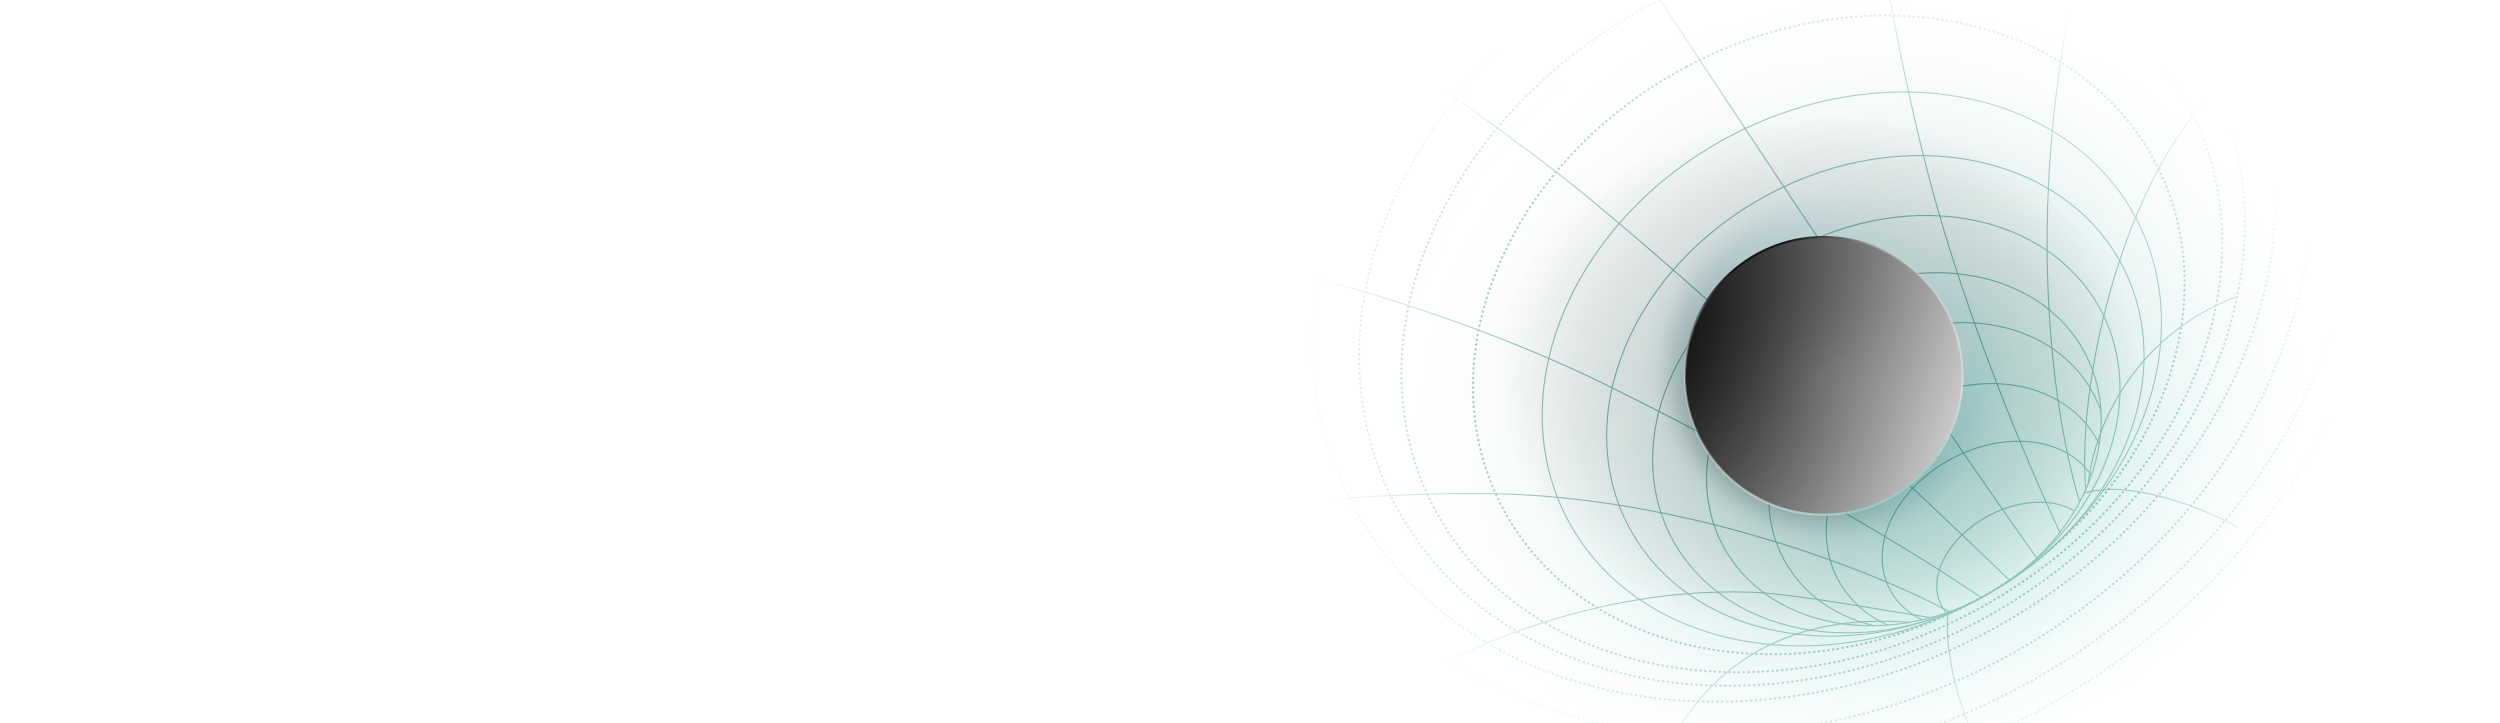
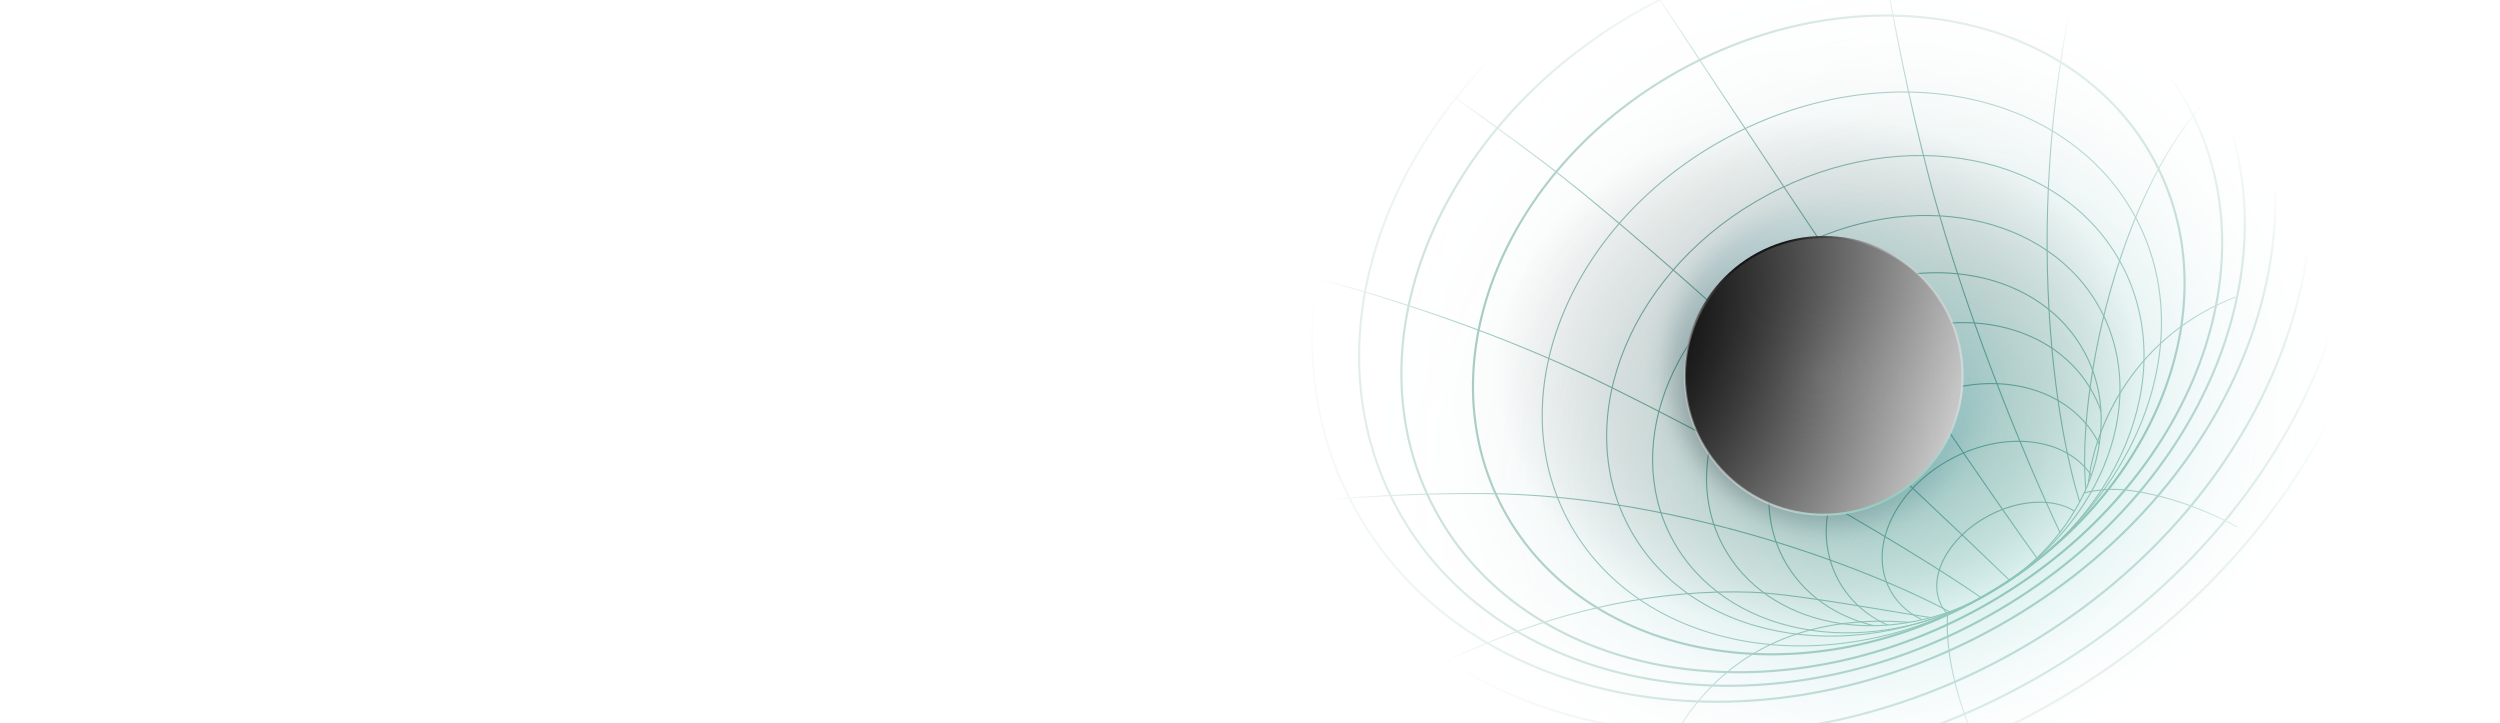
<svg xmlns="http://www.w3.org/2000/svg" width="1385" height="400" viewBox="0 0 1385 400" fill="none">
  <rect x="-21.383" y="-4.084" width="1438.36" height="419.416" fill="white" />
  <mask id="mask0_1167_52875" style="mask-type:alpha" maskUnits="userSpaceOnUse" x="945" y="151" width="220" height="196">
    <ellipse rx="92.755" ry="113.586" transform="matrix(-0.471323 -0.881961 -0.881961 0.471323 1054.74 248.868)" fill="#D9D9D9" />
  </mask>
  <g mask="url(#mask0_1167_52875)">
    <ellipse rx="81.418" ry="97.263" transform="matrix(-0.471323 -0.881961 -0.881961 0.471323 1073.95 263.947)" stroke="#6AA99B" stroke-width="0.605" stroke-linecap="round" />
    <ellipse rx="66.571" ry="81.522" transform="matrix(-0.471323 -0.881961 -0.881961 0.471323 1090.19 282.677)" stroke="#6AA99B" stroke-width="0.605" stroke-linecap="round" />
    <ellipse rx="48.011" ry="64.176" transform="matrix(-0.471323 -0.881961 -0.881961 0.471323 1103.69 296.511)" stroke="#6AA99B" stroke-width="0.605" stroke-linecap="round" />
    <ellipse rx="31.667" ry="46.393" transform="matrix(-0.471323 -0.881961 -0.881961 0.471323 1116.53 313.681)" stroke="#6AA99B" stroke-width="0.605" stroke-linecap="round" />
  </g>
  <ellipse rx="109.585" ry="134.572" transform="matrix(-0.471323 -0.881961 -0.881961 0.471323 1045.01 234.992)" stroke="#6AA99B" stroke-width="0.605" stroke-linecap="round" />
  <ellipse rx="92.755" ry="113.586" transform="matrix(-0.471323 -0.881961 -0.881961 0.471323 1054.75 248.87)" stroke="#6AA99B" stroke-width="0.605" stroke-linecap="round" />
  <ellipse rx="126.287" ry="154.649" transform="matrix(-0.471323 -0.881961 -0.881961 0.471323 1038.94 219.296)" stroke="#6AA99B" stroke-width="0.605" stroke-linecap="round" />
  <ellipse rx="145.557" ry="178.206" transform="matrix(-0.471323 -0.881961 -0.881961 0.471323 1025.92 204.404)" stroke="#6AA99B" stroke-width="0.605" stroke-linecap="round" />
-   <ellipse rx="168.2" ry="204.564" transform="matrix(-0.471323 -0.881961 -0.881961 0.471323 1013.15 185.55)" stroke="#6AA99B" stroke-width="1.21" stroke-linecap="round" stroke-dasharray="0.24 2.42" />
-   <ellipse rx="190.476" ry="236.775" transform="matrix(-0.471323 -0.881961 -0.881961 0.471323 1003.73 170.726)" stroke="#6AA99B" stroke-width="1.21" stroke-linecap="round" stroke-dasharray="0.24 2.42" />
-   <ellipse rx="208.083" ry="254.91" transform="matrix(-0.471323 -0.881961 -0.881961 0.471323 998.293 160.551)" stroke="#6AA99B" stroke-width="1.21" stroke-linecap="round" stroke-dasharray="0.24 2.42" />
-   <ellipse rx="227.676" ry="276.898" transform="matrix(-0.471323 -0.881961 -0.881961 0.471323 993.759 149.27)" stroke="#6AA99B" stroke-width="1.21" stroke-linecap="round" stroke-dasharray="0.24 2.42" />
-   <ellipse rx="244.714" ry="297.62" transform="matrix(-0.471323 -0.881961 -0.881961 0.471323 993.758 149.269)" stroke="#6AA99B" stroke-width="1.21" stroke-linecap="round" stroke-dasharray="0.24 2.42" />
-   <ellipse rx="266.744" ry="324.413" transform="matrix(-0.471323 -0.881961 -0.881961 0.471323 992.712 145.763)" stroke="#6AA99B" stroke-width="1.21" stroke-linecap="round" stroke-dasharray="0.24 2.42" />
-   <ellipse rx="283.164" ry="344.383" transform="matrix(-0.471323 -0.881961 -0.881961 0.471323 992.72 145.76)" stroke="#6AA99B" stroke-width="1.21" stroke-linecap="round" stroke-dasharray="0.24 2.42" />
+   <ellipse rx="168.2" ry="204.564" transform="matrix(-0.471323 -0.881961 -0.881961 0.471323 1013.15 185.55)" stroke="#6AA99B" stroke-width="1.21" stroke-linecap="round" strokeDasharray="0.24 2.42" />
+   <ellipse rx="190.476" ry="236.775" transform="matrix(-0.471323 -0.881961 -0.881961 0.471323 1003.73 170.726)" stroke="#6AA99B" stroke-width="1.21" stroke-linecap="round" strokeDasharray="0.24 2.42" />
+   <ellipse rx="208.083" ry="254.91" transform="matrix(-0.471323 -0.881961 -0.881961 0.471323 998.293 160.551)" stroke="#6AA99B" stroke-width="1.21" stroke-linecap="round" strokeDasharray="0.24 2.42" />
+   <ellipse rx="227.676" ry="276.898" transform="matrix(-0.471323 -0.881961 -0.881961 0.471323 993.759 149.27)" stroke="#6AA99B" stroke-width="1.21" stroke-linecap="round" strokeDasharray="0.24 2.42" />
+   <ellipse rx="244.714" ry="297.62" transform="matrix(-0.471323 -0.881961 -0.881961 0.471323 993.758 149.269)" stroke="#6AA99B" stroke-width="1.21" stroke-linecap="round" strokeDasharray="0.24 2.42" />
+   <ellipse rx="266.744" ry="324.413" transform="matrix(-0.471323 -0.881961 -0.881961 0.471323 992.712 145.763)" stroke="#6AA99B" stroke-width="1.21" stroke-linecap="round" strokeDasharray="0.24 2.42" />
+   <ellipse rx="283.164" ry="344.383" transform="matrix(-0.471323 -0.881961 -0.881961 0.471323 992.72 145.76)" stroke="#6AA99B" stroke-width="1.21" stroke-linecap="round" strokeDasharray="0.24 2.42" />
  <mask id="mask1_1167_52875" style="mask-type:alpha" maskUnits="userSpaceOnUse" x="652" y="-174" width="674" height="630">
    <path d="M839.26 -108.866C737.023 -54.236 438.725 330.678 915.406 455.616C925.099 379.225 997.378 344.56 1029.74 346.451C1051.93 347.749 1075.95 342.709 1098.46 330.678C1131.65 312.941 1154.03 284.037 1161.41 253.994C1166.33 233.957 1195.07 153.12 1325.88 149.042C1325.88 -305.509 941.51 -163.483 839.26 -108.866Z" fill="#ADEFF3" />
  </mask>
  <g mask="url(#mask1_1167_52875)">
    <path d="M735.044 406.888C773.948 376.115 865.275 324.5 970.347 328.079C996.867 328.982 1061.69 341.533 1073.91 342.649" stroke="#6AA99B" stroke-width="0.605" stroke-linecap="round" />
    <path d="M1156.77 269.708C1159.54 235.964 1183.3 185.629 1238.45 164.602" stroke="#6AA99B" stroke-width="0.605" stroke-linecap="round" />
    <path d="M1155.79 273.75C1148.8 208.778 1182.22 68.227 1250.97 32.953" stroke="#6AA99B" stroke-width="0.605" stroke-linecap="round" />
    <path d="M1153.33 281.77C1136.83 231.978 1115.71 93.699 1163.23 -61.08" stroke="#6AA99B" stroke-width="0.605" stroke-linecap="round" />
    <path d="M1144.23 301.202C1129.29 270.69 1090.66 182.176 1068.68 98.287C1046.71 14.399 1033.84 -78.044 1030.16 -113.779" stroke="#6AA99B" stroke-width="0.605" stroke-linecap="round" />
    <path d="M1115.36 323.479C1057.46 267.446 919.969 138.826 855.368 90.073C790.768 41.32 685.236 -30.456 640.545 -60.25" stroke="#6AA99B" stroke-width="0.605" stroke-linecap="round" />
    <path d="M1100.86 333.451C1078 316.861 997.268 266.5 892.447 214.496C787.625 162.493 666.62 136.965 619.221 130.701" stroke="#6AA99B" stroke-width="0.605" stroke-linecap="round" />
    <path d="M1084.4 341.355C1046.82 319.857 935 273.82 820.834 273.413C706.667 273.005 624.293 292.54 597.376 302.359" stroke="#6AA99B" stroke-width="0.605" stroke-linecap="round" />
    <path d="M911.686 452.035C918.425 412.906 953.674 332.291 1066.65 345.626" stroke="#6AA99B" stroke-width="0.605" stroke-linecap="round" />
    <path d="M840.334 -122.682C901.783 -24.835 1078.08 239.875 1130.9 312.598" stroke="#6AA99B" stroke-width="0.605" stroke-linecap="round" />
  </g>
  <mask id="mask2_1167_52875" style="mask-type:alpha" maskUnits="userSpaceOnUse" x="880" y="194" width="411" height="293">
    <path d="M1217.78 425.287C975.281 563.349 814.634 433.701 907.185 374.523C949.729 356.897 989.005 339.595 1015.21 344.643C1041.16 349.641 1070.94 345.383 1098.47 330.673C1153.79 301.106 1179.07 240.512 1154.93 195.331C1376.64 182.346 1273.11 395.72 1217.78 425.287Z" fill="#ADEFF3" />
  </mask>
  <g mask="url(#mask2_1167_52875)">
    <path d="M1113.2 446.827C1099.94 427.697 1073.64 374.004 1079.66 333.539" stroke="#6AA99B" stroke-width="0.605" stroke-linecap="round" />
    <path d="M1239.05 291.812C1229.62 286.295 1204.29 274.519 1178.51 271.557C1152.72 268.595 1133.64 280.923 1127.32 287.457" stroke="#6AA99B" stroke-width="0.605" stroke-linecap="round" />
  </g>
  <g filter="url(#filter0_f_1167_52875)">
    <path d="M1185.85 267.292C1151.85 310.738 1104.2 345.621 1050.74 365.897C977.589 373.817 896.4 316.528 916.248 238.436C933.588 170.193 1002.76 113.332 1078.49 113.194C1154.21 113.06 1199.73 198.262 1185.85 267.292H1185.85Z" fill="url(#paint0_linear_1167_52875)" fill-opacity="0.6" />
  </g>
  <g filter="url(#filter1_f_1167_52875)">
    <circle cx="1014.62" cy="201.242" r="89.504" transform="rotate(132.348 1014.62 201.242)" fill="url(#paint1_linear_1167_52875)" />
  </g>
  <circle cx="1010.35" cy="208.233" r="76.93" fill="url(#paint2_linear_1167_52875)" stroke="url(#paint3_linear_1167_52875)" stroke-width="1.21" />
  <rect y="-2.475" width="1384.04" height="406.432" fill="url(#paint4_radial_1167_52875)" />
  <defs>
    <filter id="filter0_f_1167_52875" x="749.966" y="-50.051" width="601.611" height="579.925" filterUnits="userSpaceOnUse" color-interpolation-filters="sRGB">
      <feFlood flood-opacity="0" result="BackgroundImageFix" />
      <feBlend mode="normal" in="SourceGraphic" in2="BackgroundImageFix" result="shape" />
      <feGaussianBlur stdDeviation="81.622" result="effect1_foregroundBlur_1167_52875" />
    </filter>
    <filter id="filter1_f_1167_52875" x="911.8" y="98.423" width="205.635" height="205.637" filterUnits="userSpaceOnUse" color-interpolation-filters="sRGB">
      <feFlood flood-opacity="0" result="BackgroundImageFix" />
      <feBlend mode="normal" in="SourceGraphic" in2="BackgroundImageFix" result="shape" />
      <feGaussianBlur stdDeviation="6.657" result="effect1_foregroundBlur_1167_52875" />
    </filter>
    <linearGradient id="paint0_linear_1167_52875" x1="985.061" y1="2.953" x2="1190.54" y2="344.252" gradientUnits="userSpaceOnUse">
      <stop stopColor="#39617D" stop-opacity="0.32" />
      <stop offset="1" stop-color="#00DEC3" />
    </linearGradient>
    <linearGradient id="paint1_linear_1167_52875" x1="1125.34" y1="138.198" x2="931.585" y2="126.43" gradientUnits="userSpaceOnUse">
      <stop stopColor="#5CFFF5" stop-opacity="0" />
      <stop stopColor="white" stop-opacity="0.35" />
      <stop offset="1" stop-color="#0EACE0" stop-opacity="0" />
    </linearGradient>
    <linearGradient id="paint2_linear_1167_52875" x1="930.998" y1="178.249" x2="1099.86" y2="230.088" gradientUnits="userSpaceOnUse">
      <stop stopColor="white" />
      <stop offset="1" stop-color="#EDEDED" />
    </linearGradient>
    <linearGradient id="paint3_linear_1167_52875" x1="972.476" y1="142.977" x2="1045.81" y2="283.093" gradientUnits="userSpaceOnUse">
      <stop stopColor="#88DAC8" />
      <stop offset="0.255" stop-color="white" stop-opacity="0.34" />
      <stop offset="0.755" stop-color="white" stop-opacity="0.571" />
      <stop offset="1" stop-color="#88DAC8" />
    </linearGradient>
    <radialGradient id="paint4_radial_1167_52875" cx="0" cy="0" r="1" gradientUnits="userSpaceOnUse" gradientTransform="translate(1008.51 207.653) rotate(180) scale(286.915 229.297)">
      <stop stopColor="white" stop-opacity="0" />
      <stop offset="0.625" stop-color="white" stop-opacity="0.35" />
      <stop offset="1" stop-color="white" />
    </radialGradient>
  </defs>
</svg>
